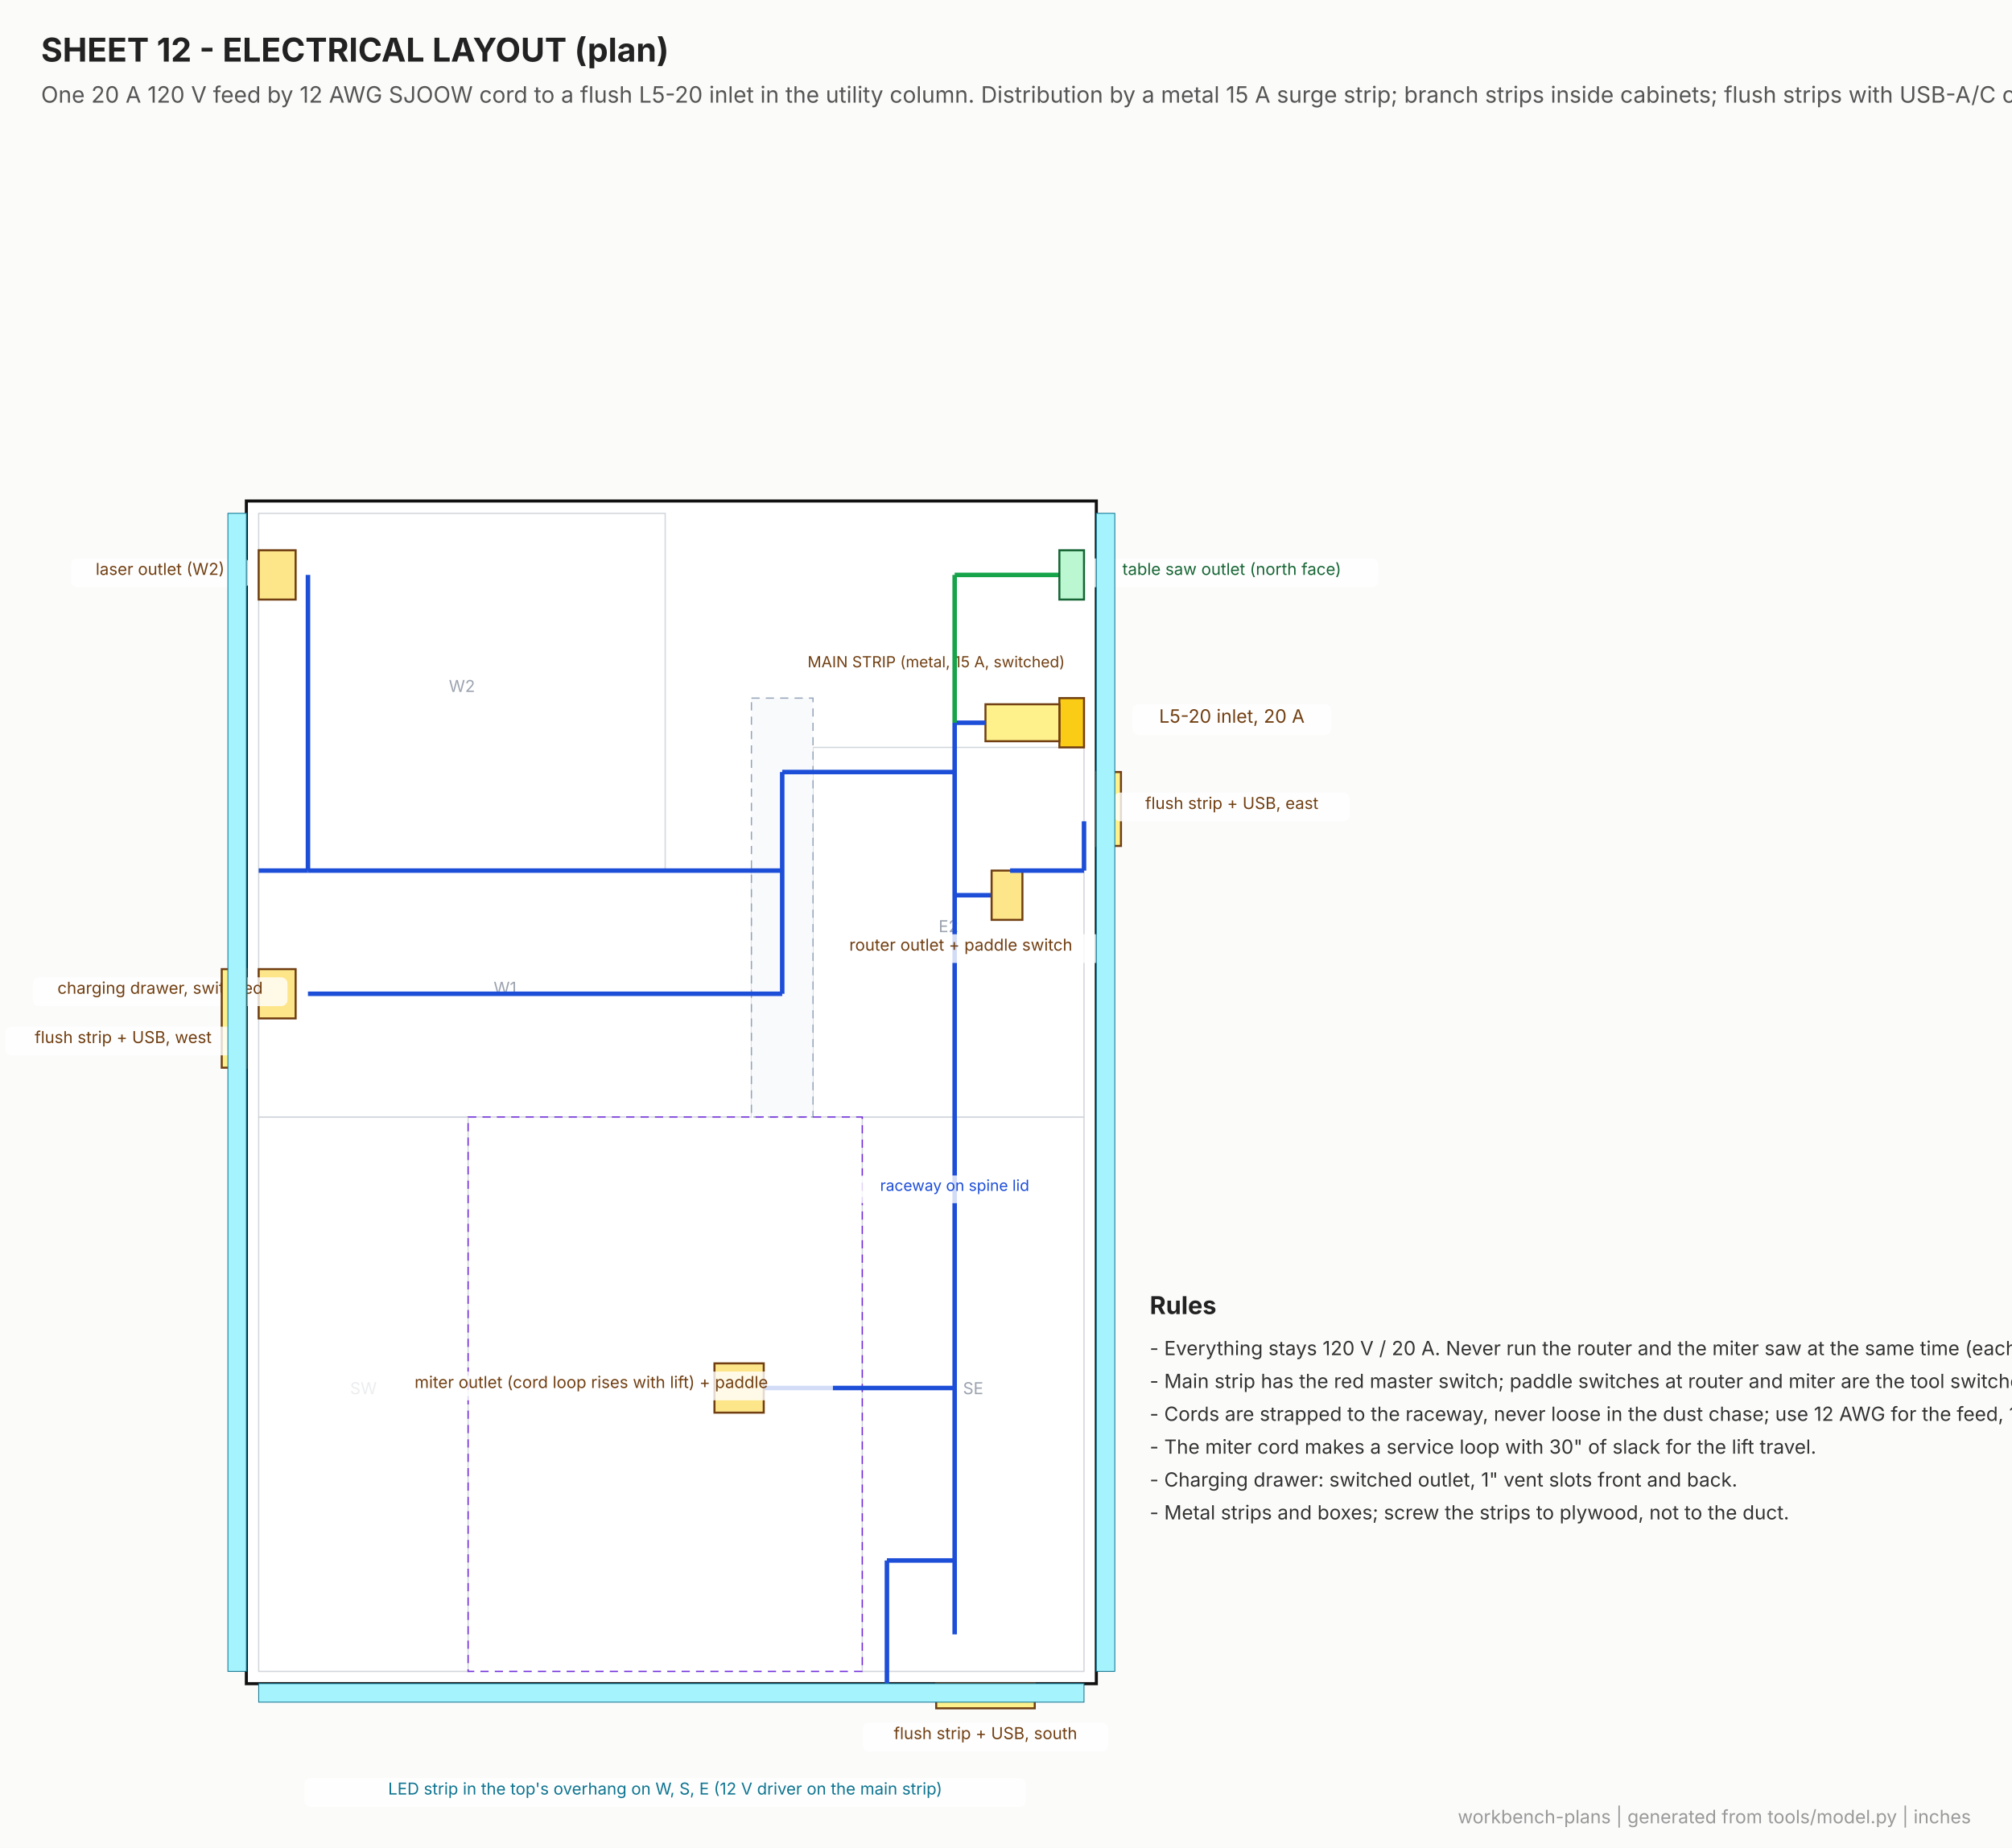
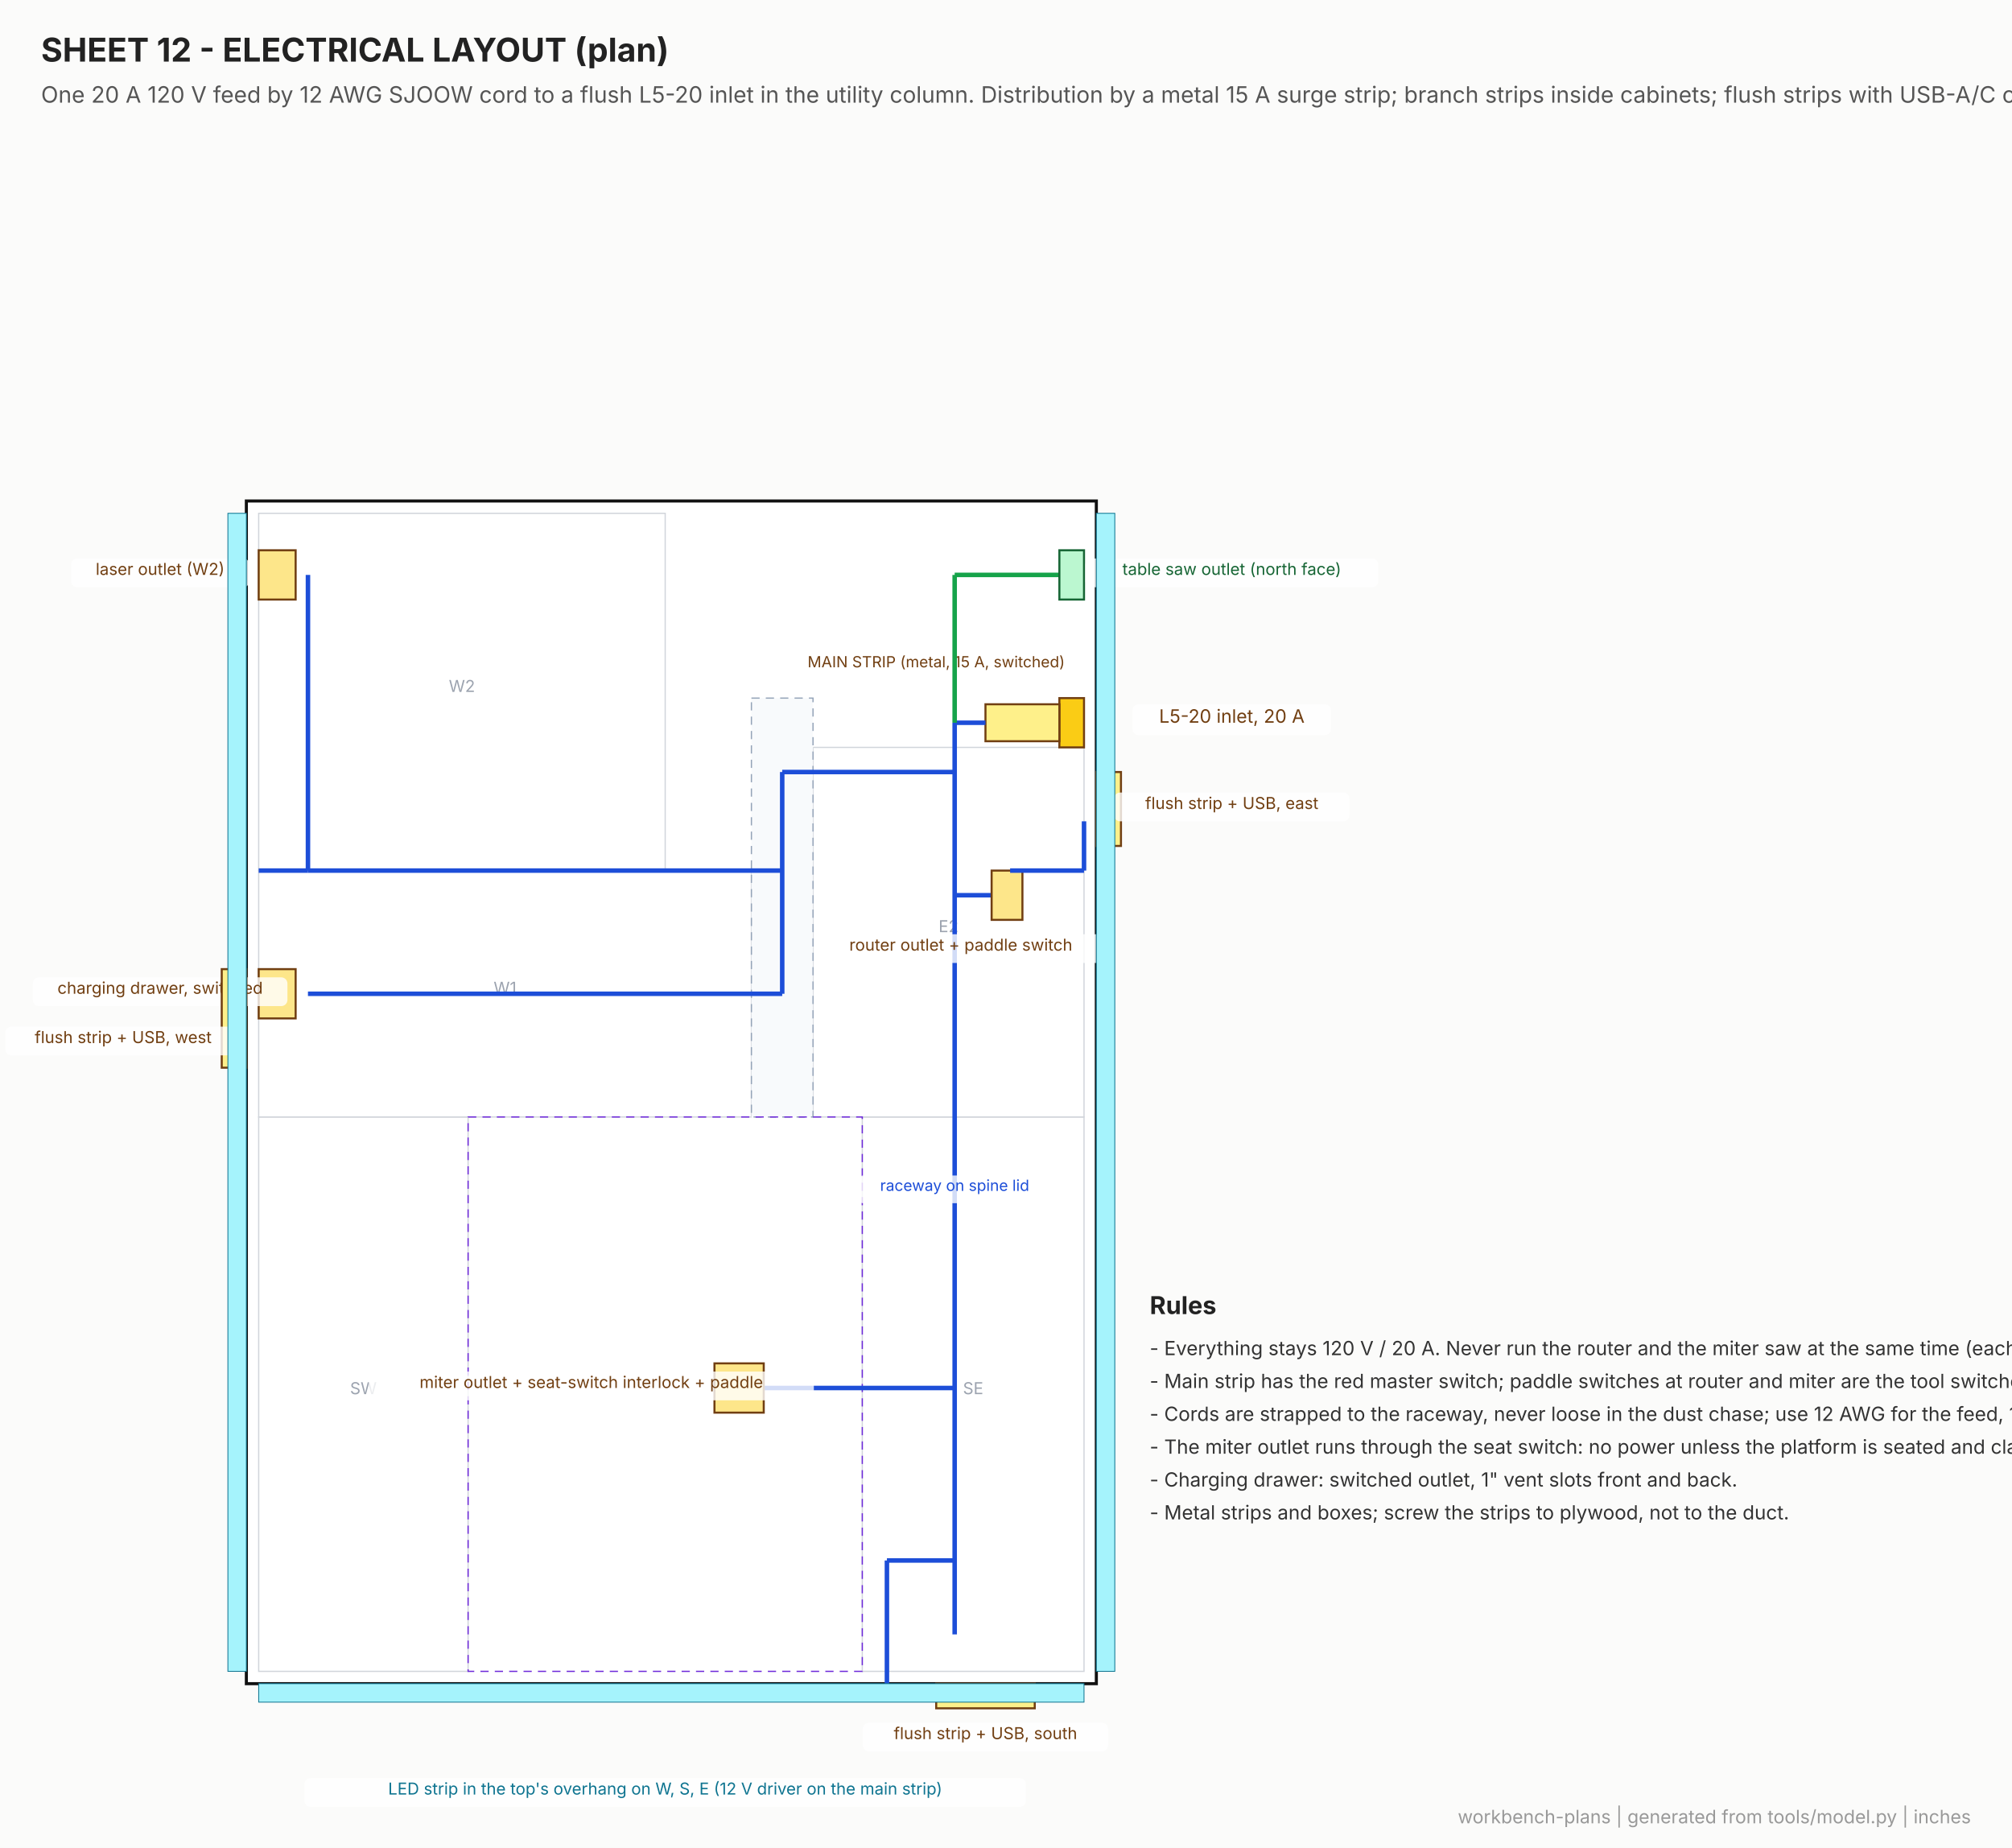
<svg xmlns="http://www.w3.org/2000/svg" viewBox="0 0 980 900" width="980" height="900" font-family="Inter, Helvetica, Arial, sans-serif">
  <rect width="980" height="900" fill="#fbfbfa" />
  <text x="20.0" y="30.0" font-size="16" fill="#222" text-anchor="start" font-weight="bold">SHEET 12  -  ELECTRICAL LAYOUT (plan)</text>
  <text x="20.0" y="50.0" font-size="11" fill="#555" text-anchor="start" font-weight="normal">One 20 A 120 V feed by 12 AWG SJOOW cord to a flush L5-20 inlet in the utility column. Distribution by a metal 15 A surge strip; branch strips inside cabinets; flush strips with USB-A/C on the faces.</text>
  <text x="960.0" y="888.0" font-size="9" fill="#999" text-anchor="end" font-weight="normal">workbench-plans  |  generated from tools/model.py  |  inches</text>
  <rect x="120.0" y="244.0" width="414.0" height="576.0" rx="0" fill="#fff" stroke="#111" stroke-width="1.5" />
  <rect x="126.0" y="544.0" width="102.0" height="270.0" rx="0" fill="none" stroke="#d1d5db" stroke-width="0.6" />
  <text x="177.0" y="679.0" font-size="8" fill="#9ca3af" text-anchor="middle" font-weight="normal">SW</text>
  <rect x="420.0" y="544.0" width="108.0" height="270.0" rx="0" fill="none" stroke="#d1d5db" stroke-width="0.6" />
  <text x="474.0" y="679.0" font-size="8" fill="#9ca3af" text-anchor="middle" font-weight="normal">SE</text>
  <rect x="126.0" y="424.0" width="240.0" height="120.0" rx="0" fill="none" stroke="#d1d5db" stroke-width="0.6" />
  <text x="246.0" y="484.0" font-size="8" fill="#9ca3af" text-anchor="middle" font-weight="normal">W1</text>
  <rect x="126.0" y="250.0" width="198.0" height="174.0" rx="0" fill="none" stroke="#d1d5db" stroke-width="0.6" />
  <text x="225.0" y="337.0" font-size="8" fill="#9ca3af" text-anchor="middle" font-weight="normal">W2</text>
  <rect x="396.0" y="364.0" width="132.0" height="180.0" rx="0" fill="none" stroke="#d1d5db" stroke-width="0.6" />
  <text x="462.0" y="454.0" font-size="8" fill="#9ca3af" text-anchor="middle" font-weight="normal">E2</text>
  <rect x="366.0" y="340.0" width="30.0" height="204.0" rx="0" fill="#f8fafc" stroke="#94a3b8" stroke-width="0.6" stroke-dasharray="4 3" />
  <rect x="228.0" y="544.0" width="192.0" height="270.0" rx="0" fill="none" stroke="#6d28d9" stroke-width="0.6" stroke-dasharray="4 3" />
  <rect x="516.0" y="340.0" width="12.0" height="24.0" rx="0" fill="#facc15" stroke="#713f12" stroke-width="1" />
  <rect x="551.6" y="343.0" width="96.7" height="15.0" rx="3" fill="#ffffffcc" stroke="none" stroke-width="1" />
  <text x="600.0" y="352.0" font-size="9" fill="#713f12" text-anchor="middle" font-weight="normal">L5-20 inlet, 20 A</text>
  <rect x="480.0" y="343.0" width="36.0" height="18.0" rx="0" fill="#fef08a" stroke="#713f12" stroke-width="1" />
  <text x="456.0" y="325.0" font-size="7.5" fill="#713f12" text-anchor="middle" font-weight="normal">MAIN STRIP (metal, 15 A, switched)</text>
  <line x1="480.0" y1="352.0" x2="465.0" y2="352.0" stroke="#1d4ed8" stroke-width="2.2" />
  <line x1="465.0" y1="352.0" x2="465.0" y2="796.0" stroke="#1d4ed8" stroke-width="2.2" />
  <rect x="417.5" y="572.5" width="95.0" height="13.5" rx="3" fill="#ffffffcc" stroke="none" stroke-width="1" />
  <text x="465.0" y="580.0" font-size="7.5" fill="#1d4ed8" text-anchor="middle" font-weight="normal">raceway on spine lid</text>
  <line x1="465.0" y1="436.0" x2="492.0" y2="436.0" stroke="#1d4ed8" stroke-width="2.2" />
  <rect x="483.0" y="424.0" width="15.0" height="24.0" rx="0" fill="#fde68a" stroke="#713f12" stroke-width="1" />
  <rect x="396.7" y="455.0" width="142.6" height="14.0" rx="3" fill="#ffffffcc" stroke="none" stroke-width="1" />
  <text x="468.0" y="463.0" font-size="8" fill="#713f12" text-anchor="middle" font-weight="normal">router outlet + paddle switch</text>
  <line x1="465.0" y1="676.0" x2="360.0" y2="676.0" stroke="#1d4ed8" stroke-width="2.2" />
  <rect x="348.0" y="664.0" width="24.0" height="24.0" rx="0" fill="#fde68a" stroke="#713f12" stroke-width="1" />
-   <rect x="170.3" y="668.0" width="235.4" height="14.0" rx="3" fill="#ffffffcc" stroke="none" stroke-width="1" />
-   <text x="288.0" y="676.0" font-size="8" fill="#713f12" text-anchor="middle" font-weight="normal">miter outlet (cord loop rises with lift) + paddle</text>
+   <rect x="179.6" y="668.0" width="216.8" height="14.0" rx="3" fill="#ffffffcc" stroke="none" stroke-width="1" />
+   <text x="288.0" y="676.0" font-size="8" fill="#713f12" text-anchor="middle" font-weight="normal">miter outlet + seat-switch interlock + paddle</text>
  <line x1="465.0" y1="376.0" x2="381.0" y2="376.0" stroke="#1d4ed8" stroke-width="2.2" />
  <line x1="381.0" y1="376.0" x2="381.0" y2="484.0" stroke="#1d4ed8" stroke-width="2.2" />
  <line x1="381.0" y1="484.0" x2="150.0" y2="484.0" stroke="#1d4ed8" stroke-width="2.2" />
  <rect x="126.0" y="472.0" width="18.0" height="24.0" rx="0" fill="#fde68a" stroke="#713f12" stroke-width="1" />
  <rect x="16.0" y="476.0" width="124.0" height="14.0" rx="3" fill="#ffffffcc" stroke="none" stroke-width="1" />
  <text x="78.0" y="484.0" font-size="8" fill="#713f12" text-anchor="middle" font-weight="normal">charging drawer, switched</text>
  <line x1="381.0" y1="424.0" x2="150.0" y2="424.0" stroke="#1d4ed8" stroke-width="2.2" />
  <line x1="150.0" y1="424.0" x2="150.0" y2="280.0" stroke="#1d4ed8" stroke-width="2.2" />
  <rect x="126.0" y="268.0" width="18.0" height="24.0" rx="0" fill="#fde68a" stroke="#713f12" stroke-width="1" />
  <rect x="34.6" y="272.0" width="86.9" height="14.0" rx="3" fill="#ffffffcc" stroke="none" stroke-width="1" />
  <text x="78.0" y="280.0" font-size="8" fill="#713f12" text-anchor="middle" font-weight="normal">laser outlet (W2)</text>
  <line x1="150.0" y1="424.0" x2="126.0" y2="424.0" stroke="#1d4ed8" stroke-width="2.2" />
  <rect x="108.0" y="472.0" width="12.0" height="48.0" rx="0" fill="#fef08a" stroke="#713f12" stroke-width="1" />
  <rect x="2.6" y="500.0" width="114.7" height="14.0" rx="3" fill="#ffffffcc" stroke="none" stroke-width="1" />
  <text x="60.0" y="508.0" font-size="8" fill="#713f12" text-anchor="middle" font-weight="normal">flush strip + USB, west</text>
  <line x1="465.0" y1="760.0" x2="432.0" y2="760.0" stroke="#1d4ed8" stroke-width="2.2" />
  <line x1="432.0" y1="760.0" x2="432.0" y2="820.0" stroke="#1d4ed8" stroke-width="2.2" />
  <rect x="456.0" y="820.0" width="48.0" height="12.0" rx="0" fill="#fef08a" stroke="#713f12" stroke-width="1" />
  <rect x="420.3" y="839.0" width="119.4" height="14.0" rx="3" fill="#ffffffcc" stroke="none" stroke-width="1" />
  <text x="480.0" y="847.0" font-size="8" fill="#713f12" text-anchor="middle" font-weight="normal">flush strip + USB, south</text>
  <line x1="492.0" y1="424.0" x2="528.0" y2="424.0" stroke="#1d4ed8" stroke-width="2.2" />
  <line x1="528.0" y1="424.0" x2="528.0" y2="400.0" stroke="#1d4ed8" stroke-width="2.2" />
  <rect x="534.0" y="376.0" width="12.0" height="36.0" rx="0" fill="#fef08a" stroke="#713f12" stroke-width="1" />
  <rect x="542.6" y="386.0" width="114.7" height="14.0" rx="3" fill="#ffffffcc" stroke="none" stroke-width="1" />
  <text x="600.0" y="394.0" font-size="8" fill="#713f12" text-anchor="middle" font-weight="normal">flush strip + USB, east</text>
  <line x1="465.0" y1="352.0" x2="465.0" y2="280.0" stroke="#16a34a" stroke-width="2.2" />
  <line x1="465.0" y1="280.0" x2="516.0" y2="280.0" stroke="#16a34a" stroke-width="2.2" />
  <rect x="516.0" y="268.0" width="12.0" height="24.0" rx="0" fill="#bbf7d0" stroke="#166534" stroke-width="1" />
  <rect x="528.7" y="272.0" width="142.6" height="14.0" rx="3" fill="#ffffffcc" stroke="none" stroke-width="1" />
  <text x="600.0" y="280.0" font-size="8" fill="#166534" text-anchor="middle" font-weight="normal">table saw outlet (north face)</text>
  <rect x="111.0" y="250.0" width="9.0" height="564.0" rx="0" fill="#a5f3fc" stroke="#0e7490" stroke-width="0.4" />
  <rect x="534.0" y="250.0" width="9.0" height="564.0" rx="0" fill="#a5f3fc" stroke="#0e7490" stroke-width="0.4" />
  <rect x="126.0" y="820.0" width="402.0" height="9.0" rx="0" fill="#a5f3fc" stroke="#0e7490" stroke-width="0.4" />
  <rect x="148.3" y="866.0" width="351.4" height="14.0" rx="3" fill="#ffffffcc" stroke="none" stroke-width="1" />
  <text x="324.0" y="874.0" font-size="8" fill="#0e7490" text-anchor="middle" font-weight="normal">LED strip in the top's overhang on W, S, E (12 V driver on the main strip)</text>
  <text x="560.0" y="640.0" font-size="12" fill="#222" text-anchor="start" font-weight="bold">Rules</text>
  <text x="560.0" y="660.0" font-size="9.5" fill="#333" text-anchor="start" font-weight="normal">- Everything stays 120 V / 20 A. Never run the router and the miter saw at the same time (each ~15 A).</text>
  <text x="560.0" y="676.0" font-size="9.5" fill="#333" text-anchor="start" font-weight="normal">- Main strip has the red master switch; paddle switches at router and miter are the tool switches.</text>
  <text x="560.0" y="692.0" font-size="9.5" fill="#333" text-anchor="start" font-weight="normal">- Cords are strapped to the raceway, never loose in the dust chase; use 12 AWG for the feed, 14 AWG branch strips.</text>
-   <text x="560.0" y="708.0" font-size="9.5" fill="#333" text-anchor="start" font-weight="normal">- The miter cord makes a service loop with 30" of slack for the lift travel.</text>
+   <text x="560.0" y="708.0" font-size="9.5" fill="#333" text-anchor="start" font-weight="normal">- The miter outlet runs through the seat switch: no power unless the platform is seated and clamped.</text>
  <text x="560.0" y="724.0" font-size="9.5" fill="#333" text-anchor="start" font-weight="normal">- Charging drawer: switched outlet, 1" vent slots front and back.</text>
  <text x="560.0" y="740.0" font-size="9.5" fill="#333" text-anchor="start" font-weight="normal">- Metal strips and boxes; screw the strips to plywood, not to the duct.</text>
</svg>
